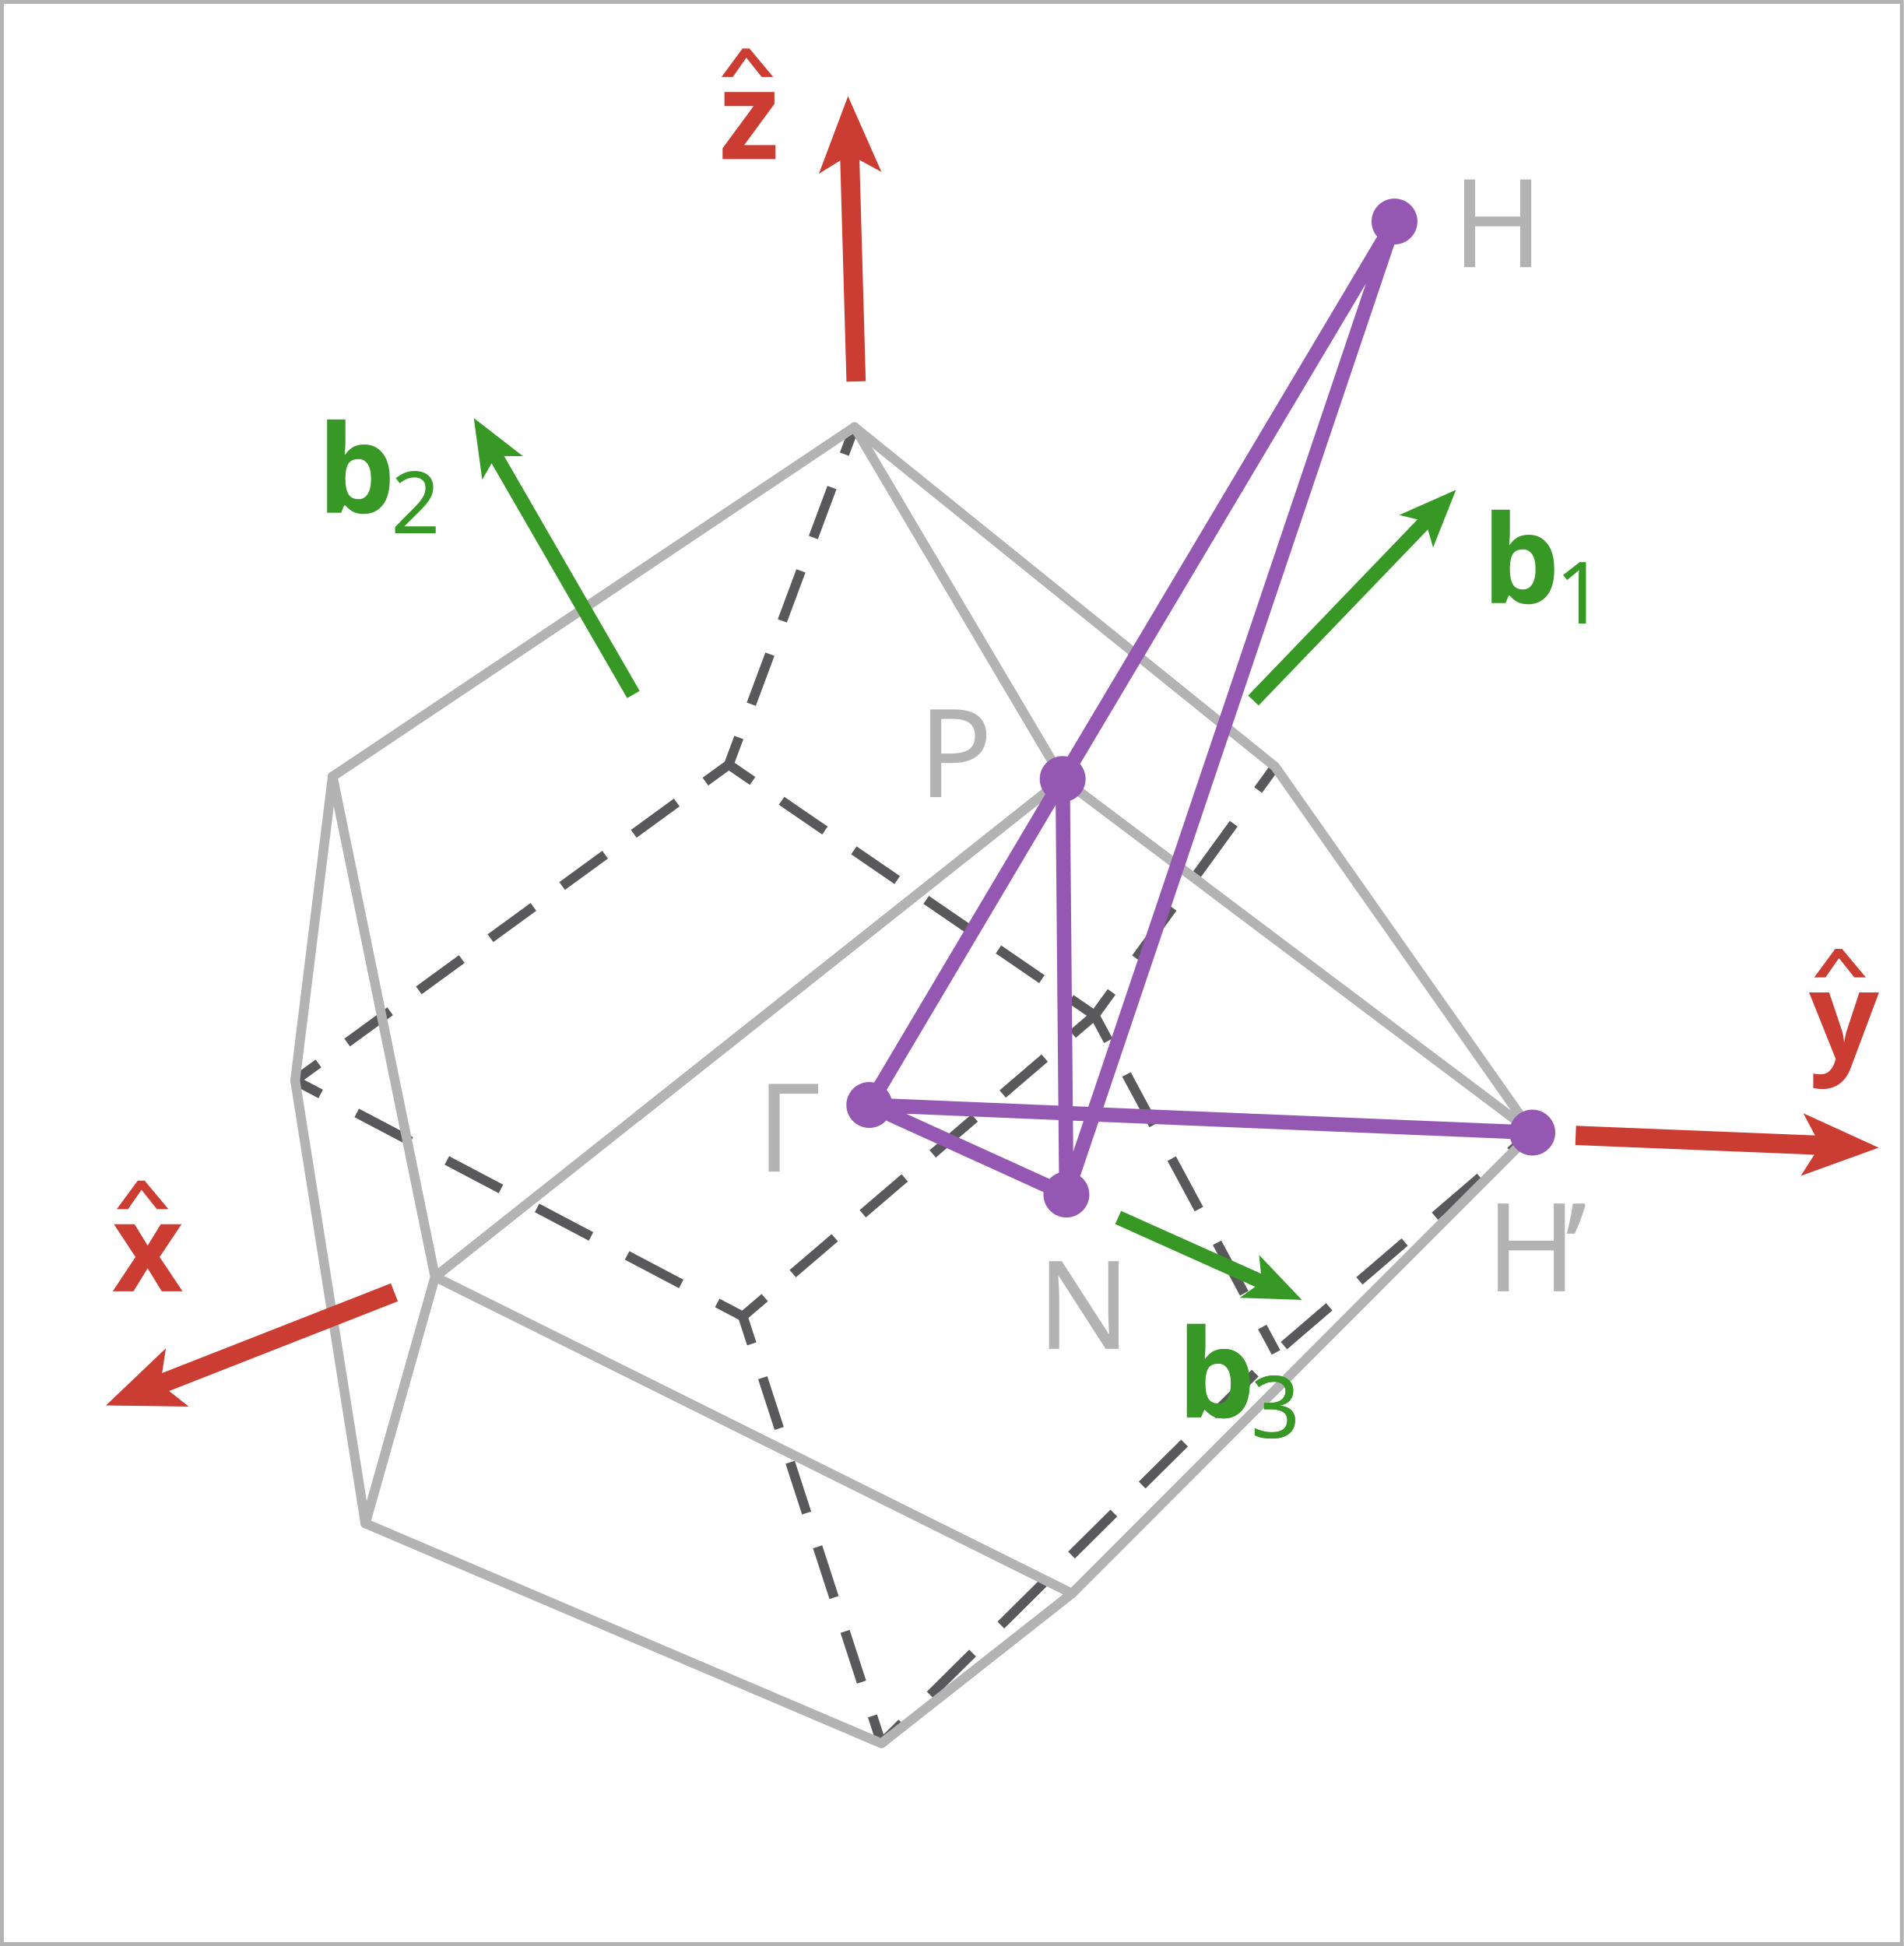
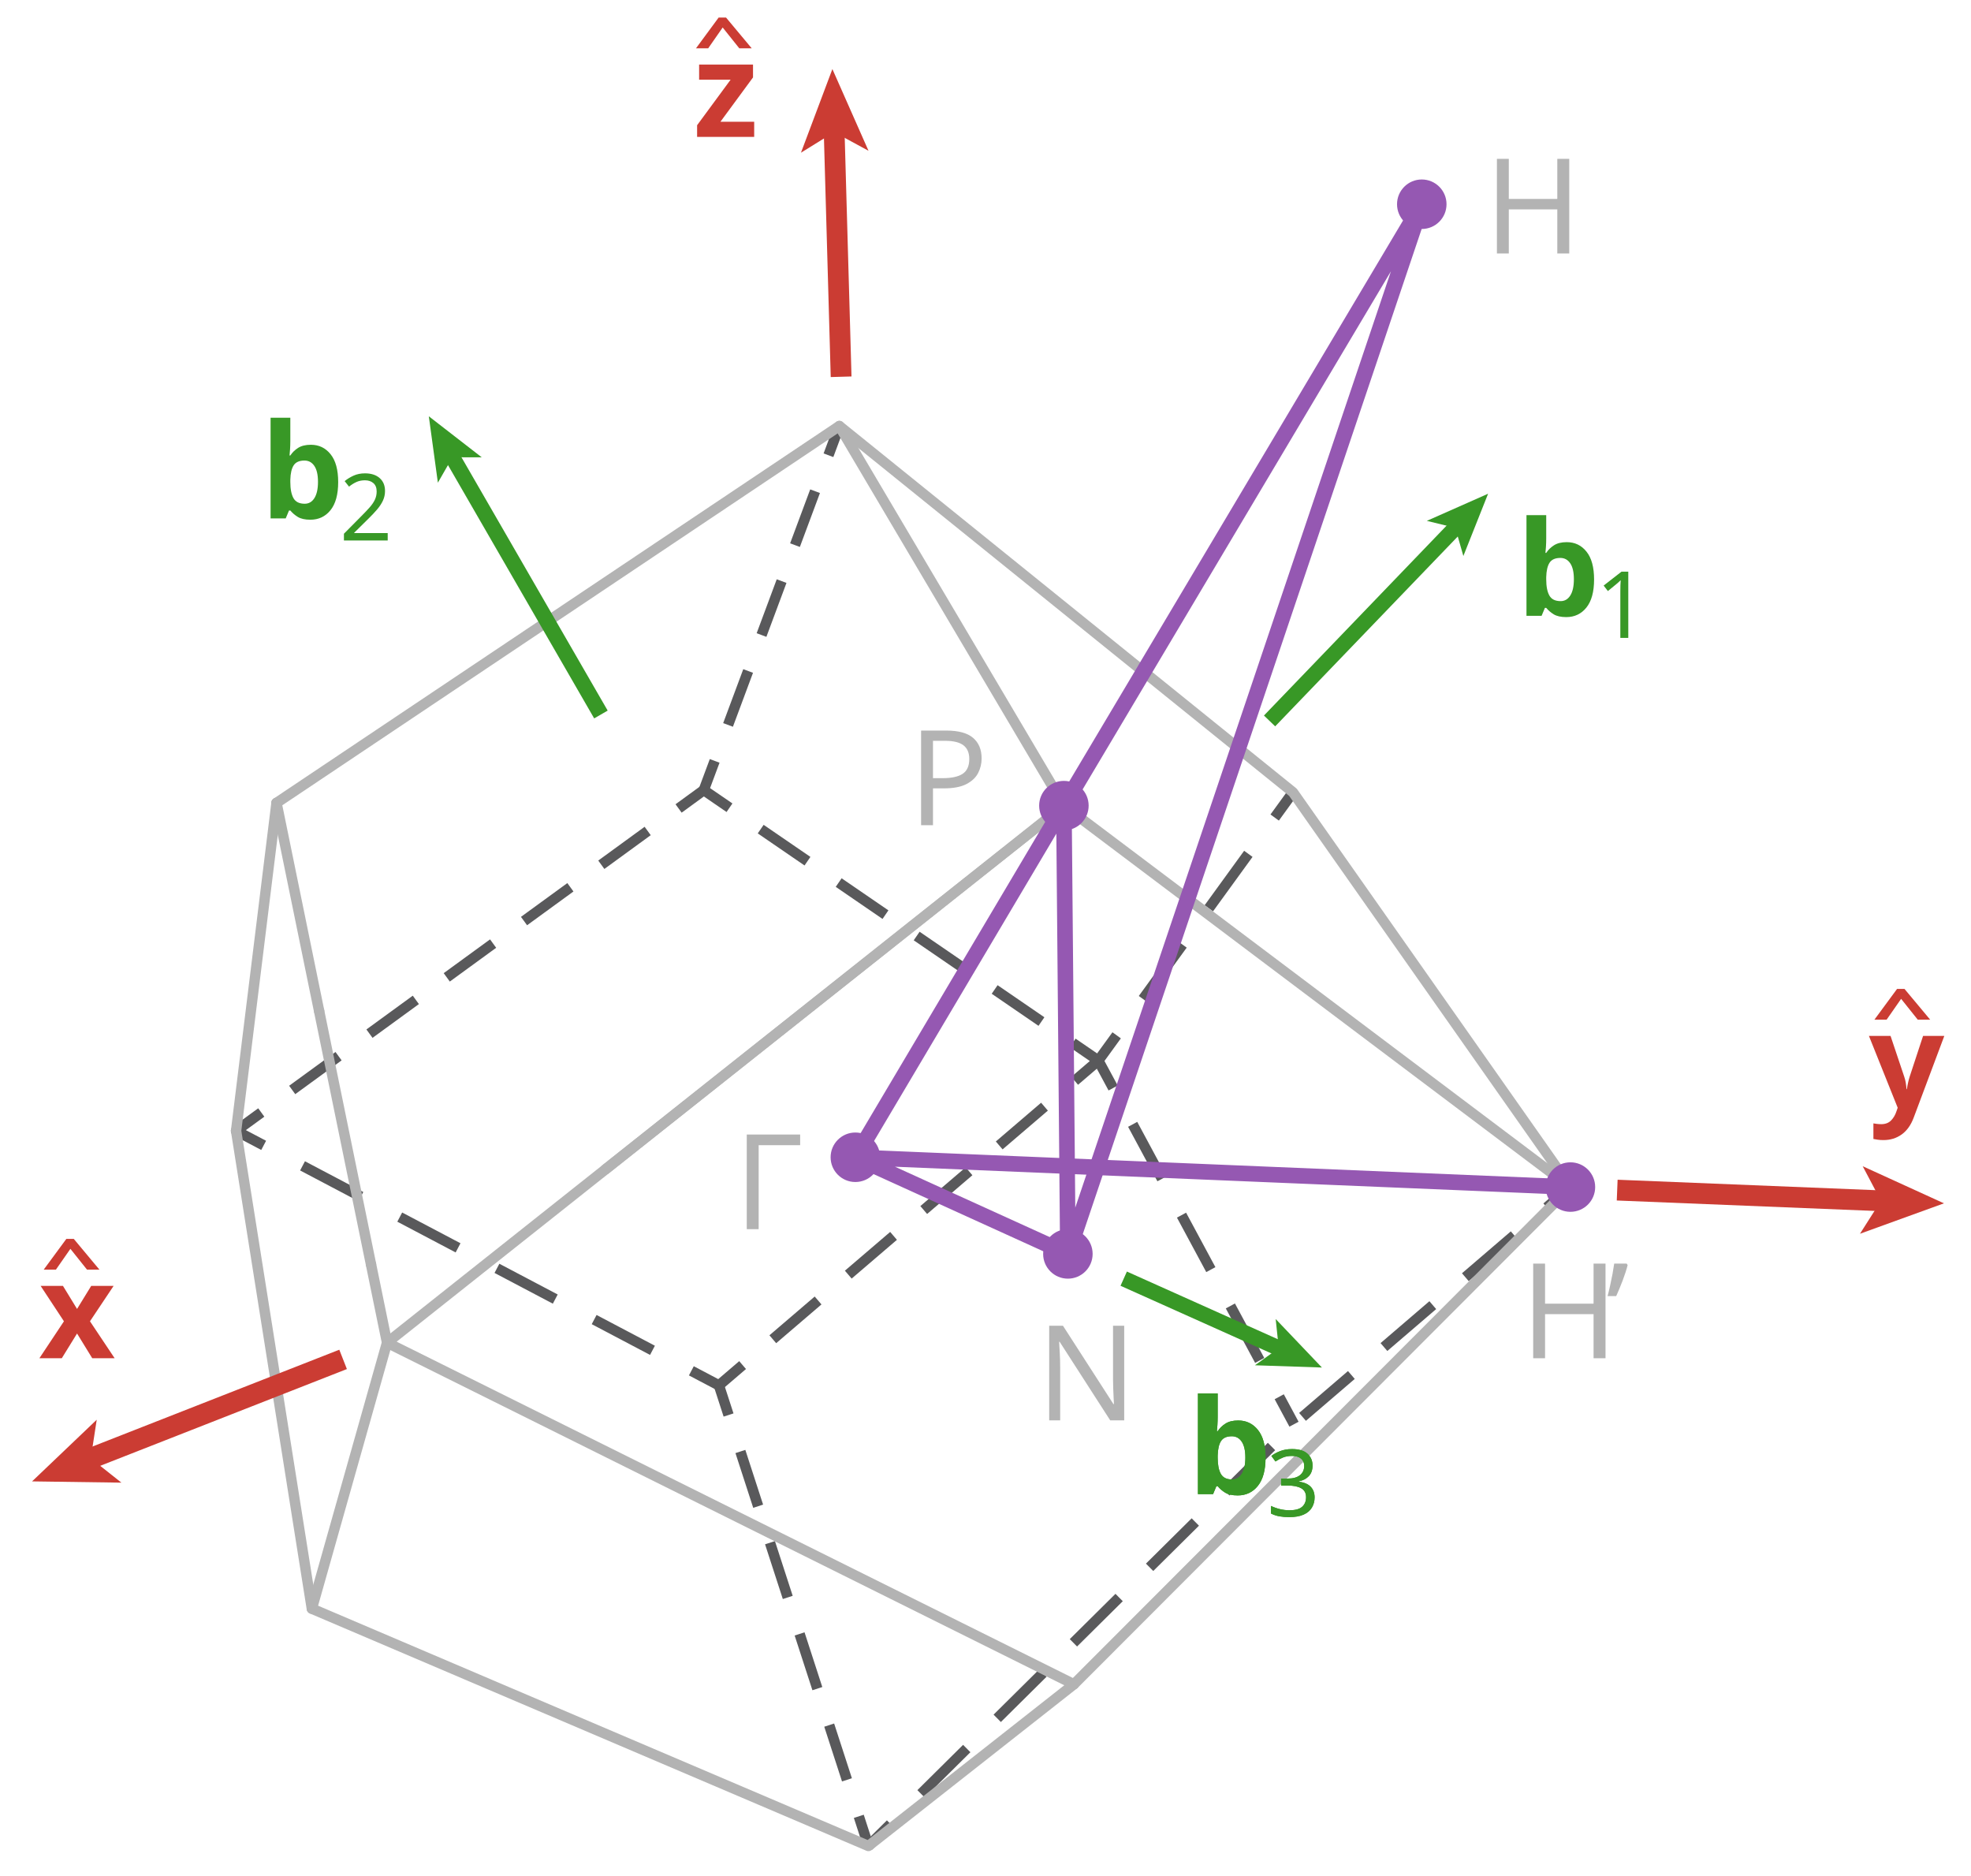
- <svg xmlns="http://www.w3.org/2000/svg" viewBox="0 0 494.043 505">
+ <svg xmlns="http://www.w3.org/2000/svg" viewBox="0 0 474.248 451.281">
  <defs>
-     <style>.cls-1,.cls-10,.cls-11,.cls-12,.cls-14,.cls-16,.cls-2,.cls-26,.cls-3,.cls-4,.cls-5,.cls-6,.cls-7,.cls-8,.cls-9{fill:none;}.cls-1,.cls-10,.cls-2,.cls-3,.cls-4,.cls-5,.cls-6,.cls-7,.cls-8,.cls-9{stroke:#59595b;}.cls-1,.cls-10,.cls-11,.cls-16,.cls-2,.cls-3,.cls-4,.cls-5,.cls-6,.cls-7,.cls-8,.cls-9{stroke-linejoin:round;}.cls-1,.cls-10,.cls-11,.cls-2,.cls-3,.cls-4,.cls-5,.cls-6,.cls-7,.cls-8,.cls-9{stroke-width:2.5px;}.cls-2{stroke-dasharray:15.863 10.575;}.cls-3{stroke-dasharray:13.802 9.202;}.cls-4{stroke-dasharray:13.649 9.099;}.cls-5{stroke-dasharray:14.341 9.56;}.cls-6{stroke-dasharray:13.846 9.23;}.cls-7{stroke-dasharray:13.841 9.227;}.cls-8{stroke-dasharray:14.884 9.922;}.cls-9{stroke-dasharray:16.183 10.789;}.cls-10{stroke-dasharray:15.484 10.323;}.cls-11,.cls-26{stroke:#b3b3b3;}.cls-11,.cls-16{stroke-linecap:round;}.cls-12{stroke:#cb3c33;stroke-width:5px;}.cls-12,.cls-14,.cls-26{stroke-miterlimit:10;}.cls-13,.cls-18,.cls-19,.cls-20{fill:#cb3c33;}.cls-14{stroke:#389826;}.cls-14,.cls-16{stroke-width:3.75px;}.cls-15,.cls-21,.cls-22{fill:#389826;}.cls-16{stroke:#9558b2;}.cls-17{fill:#9558b2;}.cls-18,.cls-19,.cls-20,.cls-21,.cls-22,.cls-23,.cls-25{font-size:31.875px;}.cls-18,.cls-19,.cls-20,.cls-21{font-family:MyriadPro-Bold, Myriad Pro;font-weight:700;}.cls-18{letter-spacing:-0.5em;}.cls-20{letter-spacing:0em;}.cls-22,.cls-23,.cls-25{font-family:MyriadPro-Regular, Myriad Pro;}.cls-23,.cls-25{fill:#b3b3b3;}.cls-23{letter-spacing:-0.005em;}.cls-24{letter-spacing:-0.086em;}</style>
+     <style>.cls-1,.cls-10,.cls-11,.cls-12,.cls-14,.cls-16,.cls-2,.cls-3,.cls-4,.cls-5,.cls-6,.cls-7,.cls-8,.cls-9{fill:none;}.cls-1,.cls-10,.cls-2,.cls-3,.cls-4,.cls-5,.cls-6,.cls-7,.cls-8,.cls-9{stroke:#59595b;}.cls-1,.cls-10,.cls-11,.cls-16,.cls-2,.cls-3,.cls-4,.cls-5,.cls-6,.cls-7,.cls-8,.cls-9{stroke-linejoin:round;}.cls-1,.cls-10,.cls-11,.cls-2,.cls-3,.cls-4,.cls-5,.cls-6,.cls-7,.cls-8,.cls-9{stroke-width:2.5px;}.cls-2{stroke-dasharray:15.863 10.575;}.cls-3{stroke-dasharray:13.802 9.202;}.cls-4{stroke-dasharray:13.649 9.099;}.cls-5{stroke-dasharray:14.341 9.56;}.cls-6{stroke-dasharray:13.846 9.23;}.cls-7{stroke-dasharray:13.841 9.227;}.cls-8{stroke-dasharray:14.884 9.922;}.cls-9{stroke-dasharray:16.183 10.789;}.cls-10{stroke-dasharray:15.484 10.323;}.cls-11{stroke:#b3b3b3;}.cls-11,.cls-16{stroke-linecap:round;}.cls-12{stroke:#cb3c33;stroke-width:5px;}.cls-12,.cls-14{stroke-miterlimit:10;}.cls-13,.cls-18,.cls-19,.cls-20{fill:#cb3c33;}.cls-14{stroke:#389826;}.cls-14,.cls-16{stroke-width:3.75px;}.cls-15,.cls-21,.cls-22{fill:#389826;}.cls-16{stroke:#9558b2;}.cls-17{fill:#9558b2;}.cls-18,.cls-19,.cls-20,.cls-21,.cls-22,.cls-23,.cls-25{font-size:31.875px;}.cls-18,.cls-19,.cls-20,.cls-21{font-family:MyriadPro-Bold, Myriad Pro;font-weight:700;}.cls-18{letter-spacing:-0.5em;}.cls-20{letter-spacing:0em;}.cls-22,.cls-23,.cls-25{font-family:MyriadPro-Regular, Myriad Pro;}.cls-23,.cls-25{fill:#b3b3b3;}.cls-23{letter-spacing:-0.005em;}.cls-24{letter-spacing:-0.086em;}</style>
  </defs>
  <g id="logo">
    <g id="BZ-back">
-       <polyline class="cls-1" points="198.46 336.739 192.761 341.616 186.126 338.119" />
-       <line class="cls-2" x1="176.771" y1="333.189" x2="87.895" y2="286.35" />
-       <polyline class="cls-1" points="83.217 283.885 76.582 280.388 82.645 275.973" />
-       <line class="cls-3" x1="90.082" y1="270.555" x2="179.336" y2="205.546" />
-       <polyline class="cls-1" points="183.054 202.837 189.117 198.422 195.304 202.661" />
-       <line class="cls-4" x1="202.81" y1="207.805" x2="274.116" y2="256.67" />
-       <polyline class="cls-1" points="277.869 259.242 284.056 263.482 278.358 268.359" />
-       <line class="cls-5" x1="271.094" y1="274.575" x2="202.091" y2="333.631" />
-       <line class="cls-1" x1="221.733" y1="110.839" x2="219.116" y2="117.867" />
-       <line class="cls-6" x1="215.894" y1="126.517" x2="193.345" y2="187.068" />
-       <line class="cls-1" x1="191.734" y1="191.393" x2="189.117" y2="198.422" />
-       <line class="cls-1" x1="192.761" y1="341.616" x2="195.077" y2="348.75" />
-       <line class="cls-7" x1="197.926" y1="357.526" x2="224.991" y2="440.902" />
-       <line class="cls-1" x1="226.415" y1="445.291" x2="228.731" y2="452.424" />
-       <line class="cls-1" x1="331.13" y1="350.961" x2="327.576" y2="344.357" />
-       <line class="cls-8" x1="322.874" y1="335.619" x2="289.961" y2="274.455" />
-       <polyline class="cls-1" points="287.61 270.086 284.056 263.482 288.461 257.412" />
-       <line class="cls-9" x1="294.797" y1="248.68" x2="323.311" y2="209.387" />
-       <line class="cls-1" x1="326.479" y1="205.021" x2="330.884" y2="198.951" />
-       <line class="cls-1" x1="228.731" y1="452.424" x2="234.058" y2="447.145" />
-       <polyline class="cls-10" points="241.391 439.88 331.13 350.961 388.032 302.158" />
-       <line class="cls-1" x1="391.95" y1="298.798" x2="397.643" y2="293.915" />
+       <polyline class="cls-1" points="178.682 328.387 172.984 333.264 166.349 329.767" />
+       <line class="cls-2" x1="156.993" y1="324.836" x2="68.118" y2="277.998" />
+       <polyline class="cls-1" points="63.44 275.533 56.805 272.036 62.867 267.62" />
+       <line class="cls-3" x1="70.305" y1="262.203" x2="159.558" y2="197.194" />
+       <polyline class="cls-1" points="163.277 194.485 169.339 190.069 175.526 194.309" />
+       <line class="cls-4" x1="183.032" y1="199.453" x2="254.339" y2="248.318" />
+       <polyline class="cls-1" points="258.092 250.89 264.278 255.129 258.58 260.006" />
+       <line class="cls-5" x1="251.317" y1="266.222" x2="182.314" y2="325.279" />
+       <line class="cls-1" x1="201.956" y1="102.486" x2="199.338" y2="109.515" />
+       <line class="cls-6" x1="196.117" y1="118.165" x2="173.567" y2="178.716" />
+       <line class="cls-1" x1="171.957" y1="183.041" x2="169.339" y2="190.069" />
+       <line class="cls-1" x1="172.984" y1="333.264" x2="175.3" y2="340.397" />
+       <line class="cls-7" x1="178.148" y1="349.174" x2="205.213" y2="432.55" />
+       <line class="cls-1" x1="206.638" y1="436.938" x2="208.953" y2="444.072" />
+       <line class="cls-1" x1="311.352" y1="342.609" x2="307.798" y2="336.004" />
+       <line class="cls-8" x1="303.096" y1="327.267" x2="270.183" y2="266.103" />
+       <polyline class="cls-1" points="267.832 261.734 264.278 255.129 268.683 249.059" />
+       <line class="cls-9" x1="275.02" y1="240.328" x2="303.534" y2="201.035" />
+       <line class="cls-1" x1="306.702" y1="196.669" x2="311.107" y2="190.599" />
+       <line class="cls-1" x1="208.953" y1="444.072" x2="214.281" y2="438.793" />
+       <polyline class="cls-10" points="221.613 431.527 311.352 342.609 368.255 293.806" />
+       <line class="cls-1" x1="372.172" y1="290.446" x2="377.865" y2="285.563" />
    </g>
    <g id="BZ_front_" data-name="BZ (front)">
-       <polyline class="cls-11" points="275.765 202.158 112.905 331.35 180.319 364.87 278.173 413.524 397.643 293.915 275.765 202.158" />
-       <polyline class="cls-11" points="278.173 413.524 228.731 452.424 94.813 395.34 112.905 331.35" />
-       <polyline class="cls-11" points="94.813 395.34 76.582 280.388 86.311 201.503" />
-       <polyline class="cls-11" points="165.461 289.659 275.765 202.158 221.733 110.839 86.311 201.503" />
-       <line class="cls-11" x1="109.043" y1="312.496" x2="112.905" y2="331.35" />
-       <line class="cls-11" x1="96.561" y1="251.551" x2="109.043" y2="312.496" />
-       <line class="cls-11" x1="86.311" y1="201.503" x2="96.561" y2="251.551" />
-       <polyline class="cls-11" points="221.733 110.839 330.884 198.951 397.643 293.915" />
+       <polyline class="cls-11" points="255.987 193.805 93.127 322.998 160.542 356.517 258.396 405.172 377.865 285.563 255.987 193.805" />
+       <polyline class="cls-11" points="258.396 405.172 208.953 444.072 75.035 386.987 93.127 322.998" />
+       <polyline class="cls-11" points="75.035 386.987 56.805 272.036 66.534 193.151" />
+       <polyline class="cls-11" points="145.683 281.306 255.987 193.805 201.956 102.486 66.534 193.151" />
+       <line class="cls-11" x1="89.266" y1="304.143" x2="93.127" y2="322.998" />
+       <line class="cls-11" x1="76.784" y1="243.198" x2="89.266" y2="304.143" />
+       <line class="cls-11" x1="66.534" y1="193.151" x2="76.784" y2="243.198" />
+       <polyline class="cls-11" points="201.956 102.486 311.107 190.599 377.865 285.563" />
    </g>
    <g id="Cartesian_axes" data-name="Cartesian axes">
-       <line class="cls-12" x1="222.161" y1="98.988" x2="220.461" y2="39.082" />
-       <polygon class="cls-13" points="220.061 24.966 228.753 44.626 220.491 40.137 212.499 45.088 220.061 24.966" />
-       <line class="cls-12" x1="408.893" y1="294.65" x2="473.411" y2="297.258" />
-       <polygon class="cls-13" points="487.521 297.829 467.31 305.149 472.357 297.216 467.967 288.903 487.521 297.829" />
-       <line class="cls-12" x1="102.331" y1="335.37" x2="40.64" y2="359.562" />
-       <polygon class="cls-13" points="27.494 364.717 43.05 349.883 41.623 359.177 48.986 365.021 27.494 364.717" />
+       <line class="cls-12" x1="202.384" y1="90.636" x2="200.684" y2="30.729" />
+       <polygon class="cls-13" points="200.283 16.614 208.975 36.274 200.714 31.785 192.722 36.735 200.283 16.614" />
+       <line class="cls-12" x1="389.116" y1="286.297" x2="453.634" y2="288.906" />
+       <polygon class="cls-13" points="467.743 289.476 447.533 296.797 452.579 288.863 448.19 280.55 467.743 289.476" />
+       <line class="cls-12" x1="82.553" y1="327.017" x2="20.863" y2="351.209" />
+       <polygon class="cls-13" points="7.716 356.365 23.273 341.531 21.845 350.824 29.209 356.668 7.716 356.365" />
    </g>
    <g id="Reciprocal_axes" data-name="Reciprocal axes">
-       <line class="cls-14" x1="164.369" y1="180.234" x2="128.251" y2="117.667" />
-       <polygon class="cls-15" points="122.956 108.495 135.698 118.371 128.647 118.353 125.137 124.467 122.956 108.495" />
-       <line class="cls-14" x1="325.252" y1="181.783" x2="370.491" y2="134.755" />
-       <polygon class="cls-15" points="377.834 127.122 371.882 142.105 369.942 135.325 363.094 133.651 377.834 127.122" />
-       <line class="cls-14" x1="290.157" y1="315.95" x2="328.183" y2="332.994" />
-       <polygon class="cls-15" points="337.847 337.326 321.734 336.787 327.46 332.671 326.722 325.659 337.847 337.326" />
+       <line class="cls-14" x1="144.591" y1="171.881" x2="108.473" y2="109.314" />
+       <polygon class="cls-15" points="103.178 100.142 115.921 110.018 108.869 110 105.359 116.115 103.178 100.142" />
+       <line class="cls-14" x1="305.474" y1="173.43" x2="350.714" y2="126.402" />
+       <polygon class="cls-15" points="358.056 118.77 352.104 133.753 350.165 126.973 343.316 125.298 358.056 118.77" />
+       <line class="cls-14" x1="270.379" y1="307.598" x2="308.405" y2="324.642" />
+       <polygon class="cls-15" points="318.07 328.974 301.957 328.434 307.683 324.318 306.945 317.306 318.07 328.974" />
    </g>
    <g id="k-path">
-       <polyline class="cls-16" points="276.724 309.996 225.587 286.747 397.643 293.915" />
-       <polyline class="cls-16" points="275.765 202.158 361.876 57.482 276.724 309.996 275.765 202.158 225.587 286.747" />
+       <polyline class="cls-16" points="256.947 301.643 205.81 278.394 377.865 285.563" />
+       <polyline class="cls-16" points="255.987 193.805 342.098 49.13 256.947 301.643 255.987 193.805 205.81 278.394" />
    </g>
    <g id="High-symmetry_points" data-name="High-symmetry points">
-       <circle class="cls-17" cx="276.724" cy="309.996" r="5.954" />
-       <circle class="cls-17" cx="225.587" cy="286.747" r="5.954" />
-       <circle class="cls-17" cx="275.765" cy="202.158" r="5.954" />
-       <circle class="cls-17" cx="361.876" cy="57.482" r="5.954" />
-       <circle class="cls-17" cx="397.643" cy="293.915" r="5.954" />
+       <circle class="cls-17" cx="256.947" cy="301.643" r="5.954" />
+       <circle class="cls-17" cx="205.81" cy="278.394" r="5.954" />
+       <circle class="cls-17" cx="255.987" cy="193.805" r="5.954" />
+       <circle class="cls-17" cx="342.098" cy="49.13" r="5.954" />
+       <circle class="cls-17" cx="377.865" cy="285.563" r="5.954" />
    </g>
    <g id="Cartesian_labels" data-name="Cartesian labels">
-       <text class="cls-18" transform="translate(29.098 335.095)">x</text>
-       <text class="cls-19" transform="translate(29.704 317.83) scale(0.8 0.5)">^</text>
-       <text class="cls-18" transform="translate(469.465 274.957)">y</text>
-       <text class="cls-20" transform="translate(470.198 257.691) scale(0.8 0.5)">^</text>
-       <text class="cls-18" transform="translate(186.651 41.289)">z</text>
-       <text class="cls-19" transform="translate(186.651 24.023) scale(0.8 0.5)">^</text>
+       <text class="cls-18" transform="translate(9.321 326.743)">x</text>
+       <text class="cls-19" transform="translate(9.926 309.477) scale(0.8 0.5)">^</text>
+       <text class="cls-18" transform="translate(449.687 266.604)">y</text>
+       <text class="cls-20" transform="translate(450.421 249.339) scale(0.8 0.5)">^</text>
+       <text class="cls-18" transform="translate(166.873 32.936)">z</text>
+       <text class="cls-19" transform="translate(166.873 15.671) scale(0.8 0.5)">^</text>
    </g>
    <g id="Reciprocal_labels" data-name="Reciprocal labels">
-       <text class="cls-21" transform="translate(82.398 133.064)">b</text>
-       <text class="cls-22" transform="translate(101.459 138.377) scale(0.7)">2</text>
-       <text class="cls-21" transform="translate(384.584 156.492)">b</text>
-       <text class="cls-22" transform="translate(403.644 161.804) scale(0.7)">1</text>
-       <text class="cls-21" transform="translate(305.533 367.785)">b</text>
-       <text class="cls-22" transform="translate(324.594 373.097) scale(0.7)">3</text>
-       <text class="cls-21" transform="translate(305.533 367.785)">b</text>
-       <text class="cls-22" transform="translate(324.594 373.097) scale(0.7)">3</text>
+       <text class="cls-21" transform="translate(62.621 124.712)">b</text>
+       <text class="cls-22" transform="translate(81.682 130.024) scale(0.7)">2</text>
+       <text class="cls-21" transform="translate(364.806 148.139)">b</text>
+       <text class="cls-22" transform="translate(383.867 153.452) scale(0.7)">1</text>
+       <text class="cls-21" transform="translate(285.756 359.432)">b</text>
+       <text class="cls-22" transform="translate(304.816 364.745) scale(0.7)">3</text>
+       <text class="cls-21" transform="translate(285.756 359.432)">b</text>
+       <text class="cls-22" transform="translate(304.816 364.745) scale(0.7)">3</text>
    </g>
    <g id="Point_labels" data-name="Point labels">
-       <text class="cls-23" transform="translate(385.586 335.093)">H<tspan class="cls-24" x="20.623" y="0">’</tspan>
+       <text class="cls-23" transform="translate(365.808 326.741)">H<tspan class="cls-24" x="20.623" y="0">’</tspan>
      </text>
-       <text class="cls-25" transform="translate(376.859 69.332)">H</text>
-       <text class="cls-25" transform="translate(269.135 350.043)">N</text>
-       <text class="cls-25" transform="translate(196.368 304.043)">Γ</text>
-       <text class="cls-25" transform="translate(238.313 206.863)">P</text>
+       <text class="cls-25" transform="translate(357.082 60.979)">H</text>
+       <text class="cls-25" transform="translate(249.357 341.69)">N</text>
+       <text class="cls-25" transform="translate(176.59 295.69)">Γ</text>
+       <text class="cls-25" transform="translate(218.535 198.51)">P</text>
    </g>
-     <rect class="cls-26" x="0.5" y="0.5" width="493.043" height="504" />
  </g>
</svg>
